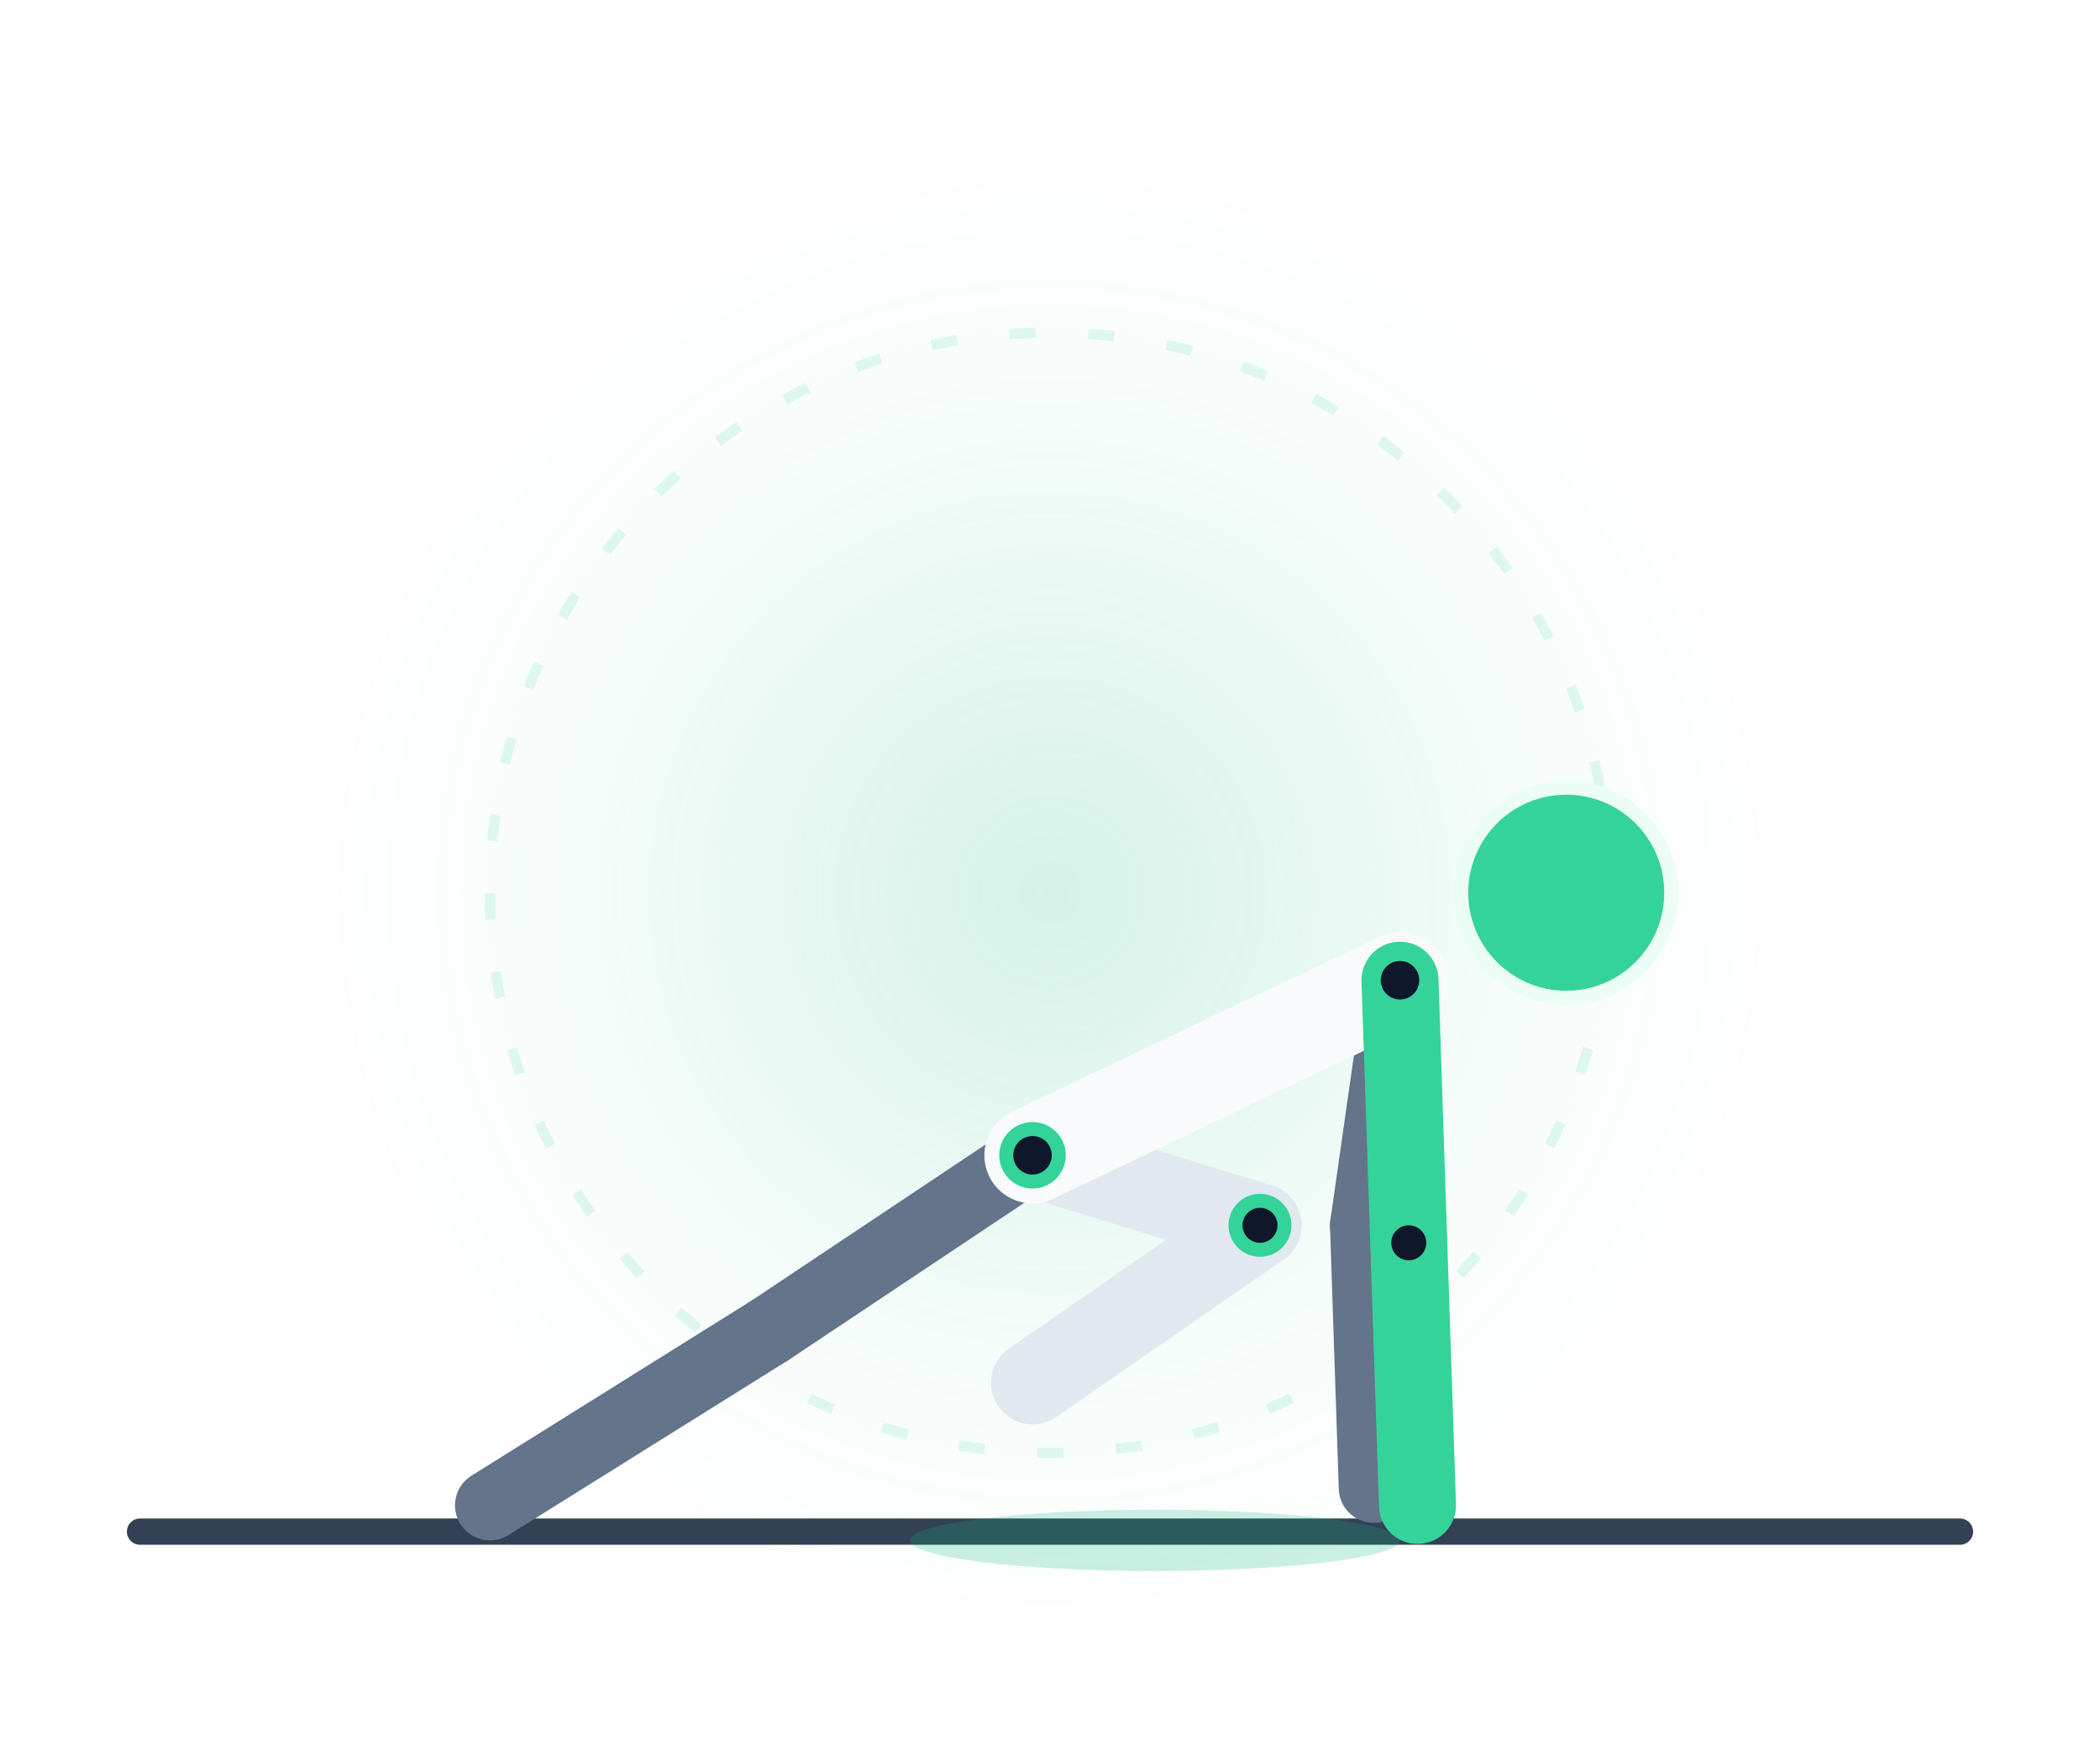
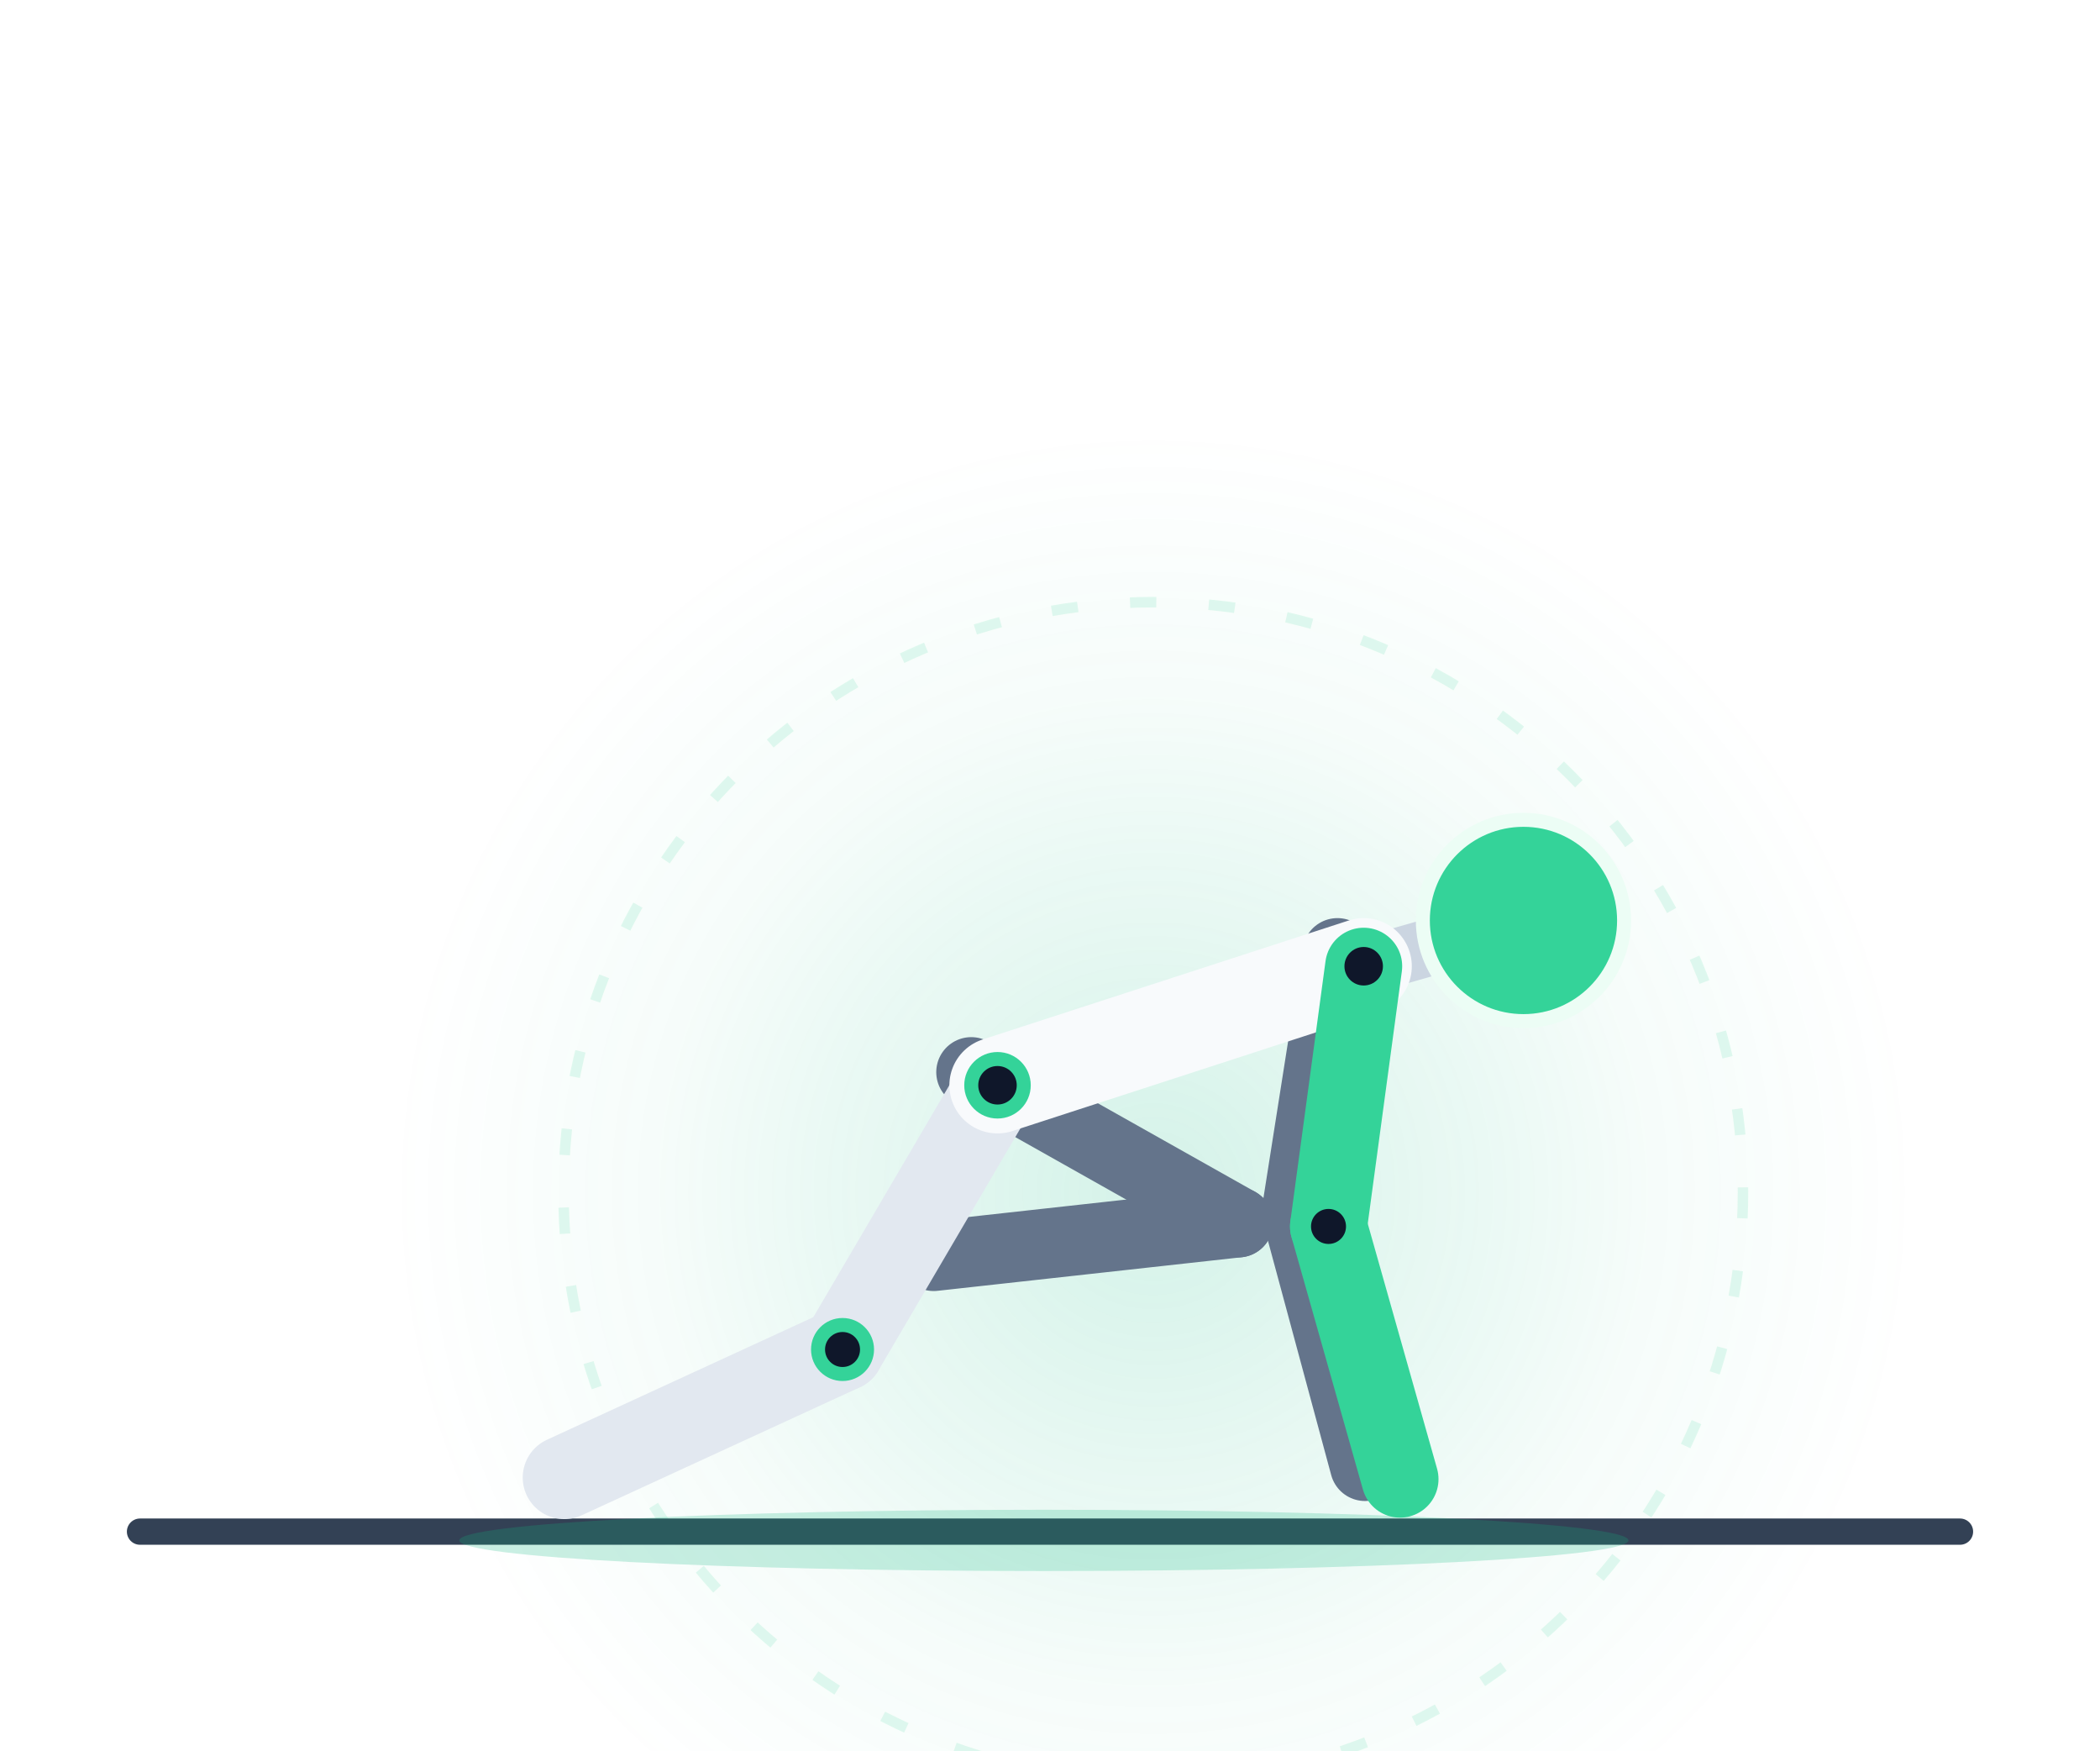
- <svg xmlns="http://www.w3.org/2000/svg" viewBox="0 0 240 200" preserveAspectRatio="xMidYMid meet" class="exercise-svg" role="img" aria-label="mountain_climber" data-archetype="mountain_climber" data-pose-a="{&quot;head&quot;:[179,102],&quot;shoulder&quot;:[160,112],&quot;hip&quot;:[118,132],&quot;elbow_f&quot;:[161,142],&quot;hand_f&quot;:[162,172],&quot;elbow_b&quot;:[156,140],&quot;hand_b&quot;:[157,170],&quot;knee_f&quot;:[144,140],&quot;foot_f&quot;:[118,158],&quot;knee_b&quot;:[88,152],&quot;foot_b&quot;:[56,172]}" data-pose-b="{&quot;head&quot;:[179,102],&quot;shoulder&quot;:[160,112],&quot;hip&quot;:[118,132],&quot;elbow_f&quot;:[161,142],&quot;hand_f&quot;:[162,172],&quot;elbow_b&quot;:[156,140],&quot;hand_b&quot;:[157,170],&quot;knee_f&quot;:[88,152],&quot;foot_f&quot;:[56,172],&quot;knee_b&quot;:[144,140],&quot;foot_b&quot;:[118,158]}">
+ <svg xmlns="http://www.w3.org/2000/svg" viewBox="0 0 240 200" preserveAspectRatio="xMidYMid meet" class="exercise-svg" role="img" aria-label="Mountain Climber" data-archetype="mountain_climber" data-bones="{&quot;lumbar&quot;:22.0,&quot;thoracic&quot;:22.0,&quot;neck&quot;:19.0,&quot;uarm&quot;:30.0,&quot;farm&quot;:30.0,&quot;thigh&quot;:35.0,&quot;shin&quot;:35.0,&quot;back_dx&quot;:-3.0,&quot;back_dy&quot;:-1.5}" data-pose-a="{&quot;hip_x&quot;:114.0,&quot;hip_y&quot;:124.0,&quot;lumbar&quot;:-18,&quot;thoracic&quot;:-18,&quot;neck&quot;:-16,&quot;uarm_f&quot;:97.69,&quot;farm_f&quot;:74.2,&quot;uarm_b&quot;:98.95,&quot;farm_b&quot;:74.89,&quot;thigh_f&quot;:18.0,&quot;shin_f&quot;:176.0,&quot;thigh_b&quot;:131.78,&quot;shin_b&quot;:152.98}" data-pose-b="{&quot;hip_x&quot;:114.0,&quot;hip_y&quot;:124.0,&quot;lumbar&quot;:-18,&quot;thoracic&quot;:-18,&quot;neck&quot;:-16,&quot;uarm_f&quot;:97.69,&quot;farm_f&quot;:74.2,&quot;uarm_b&quot;:98.95,&quot;farm_b&quot;:74.89,&quot;thigh_f&quot;:131.78,&quot;shin_f&quot;:152.98,&quot;thigh_b&quot;:18.0,&quot;shin_b&quot;:176.0}" data-equipment="body_only">
  <defs>
    <radialGradient id="glow-mountain_climber" cx="50%" cy="50%" r="50%">
      <stop offset="0%" stop-color="#10b981" stop-opacity="0.18" />
      <stop offset="65%" stop-color="#10b981" stop-opacity="0.04" />
      <stop offset="100%" stop-color="#10b981" stop-opacity="0" />
    </radialGradient>
  </defs>
-   <circle class="js-aura" cx="120" cy="102" r="82" fill="url(#glow-mountain_climber)" />
-   <circle class="js-ring" cx="120" cy="102" r="64" fill="none" stroke="#34d399" stroke-opacity="0.14" stroke-width="1.2" stroke-dasharray="3 6" />
+   <circle class="js-aura" cx="131.8" cy="136.2" r="87.20" fill="url(#glow-mountain_climber)" />
+   <circle class="js-ring" cx="131.8" cy="136.2" r="67.40" fill="none" stroke="#34d399" stroke-opacity="0.14" stroke-width="1.2" stroke-dasharray="3 6" />
  <line x1="16" y1="175" x2="224" y2="175" stroke="#334155" stroke-width="3" stroke-linecap="round" />
-   <ellipse class="js-shadow" cx="132.0" cy="176" rx="28" ry="3.5" fill="#10b981" fill-opacity="0.22" />
+   <ellipse class="js-shadow" cx="119.30" cy="176" rx="66.81" ry="3.5" fill="#10b981" fill-opacity="0.22" />
  <g stroke="#64748b" stroke-width="8" stroke-linecap="round">
-     <line class="js-thigh-b" x1="118" y1="132" x2="88" y2="152" />
-     <line class="js-shin-b" x1="88" y1="152" x2="56" y2="172" />
-     <line class="js-uarm-b" x1="160" y1="112" x2="156" y2="140" />
-     <line class="js-farm-b" x1="156" y1="140" x2="157" y2="170" />
+     <line class="js-thigh-b" x1="111.00" y1="122.50" x2="141.50" y2="139.67" />
+     <line class="js-shin-b" x1="141.50" y1="139.67" x2="106.71" y2="143.51" />
+     <line class="js-uarm-b" x1="152.85" y1="108.90" x2="148.18" y2="138.54" />
+     <line class="js-farm-b" x1="148.18" y1="138.54" x2="156.00" y2="167.50" />
  </g>
  <g stroke="#e2e8f0" stroke-width="9.5" stroke-linecap="round">
-     <line class="js-thigh-f" x1="118" y1="132" x2="144" y2="140" />
-     <line class="js-shin-f" x1="144" y1="140" x2="118" y2="158" />
+     <line class="js-thigh-f" x1="114.00" y1="124.00" x2="96.29" y2="154.19" />
+     <line class="js-shin-f" x1="96.29" y1="154.19" x2="64.49" y2="168.82" />
  </g>
-   <line class="js-torso" x1="160" y1="112" x2="118" y2="132" stroke="#f8fafc" stroke-width="11" stroke-linecap="round" />
+   <line class="js-neck" x1="155.85" y1="110.40" x2="174.11" y2="105.17" stroke="#cbd5e1" stroke-width="6.5" stroke-linecap="round" />
+   <path class="js-torso" d="M 114.00 124.00 Q 134.92 117.20 155.85 110.40" fill="none" stroke="#f8fafc" stroke-width="11" stroke-linecap="round" stroke-linejoin="round" />
  <g stroke="#34d399" stroke-width="8.8" stroke-linecap="round">
-     <line class="js-uarm-f" x1="160" y1="112" x2="161" y2="142" />
-     <line class="js-farm-f" x1="161" y1="142" x2="162" y2="172" />
+     <line class="js-uarm-f" x1="155.85" y1="110.40" x2="151.83" y2="140.13" />
+     <line class="js-farm-f" x1="151.83" y1="140.13" x2="160.00" y2="169.00" />
  </g>
  <g fill="#0f172a" stroke="#34d399" stroke-width="1.6">
-     <circle class="js-j-shoulder" cx="160" cy="112" r="3" />
-     <circle class="js-j-hip" cx="118" cy="132" r="3" />
-     <circle class="js-j-knee" cx="144" cy="140" r="2.8" />
-     <circle class="js-j-elbow" cx="161" cy="142" r="2.8" />
+     <circle class="js-j-shoulder" cx="155.85" cy="110.40" r="3" />
+     <circle class="js-j-hip" cx="114.00" cy="124.00" r="3" />
+     <circle class="js-j-knee" cx="96.29" cy="154.19" r="2.8" />
+     <circle class="js-j-elbow" cx="151.83" cy="140.13" r="2.8" />
  </g>
-   <circle class="js-head" cx="179" cy="102" r="12" fill="#34d399" stroke="#ecfdf5" stroke-width="1.6" />
+   <circle class="js-head" cx="174.11" cy="105.17" r="11.5" fill="#34d399" stroke="#ecfdf5" stroke-width="1.6" />
</svg>
